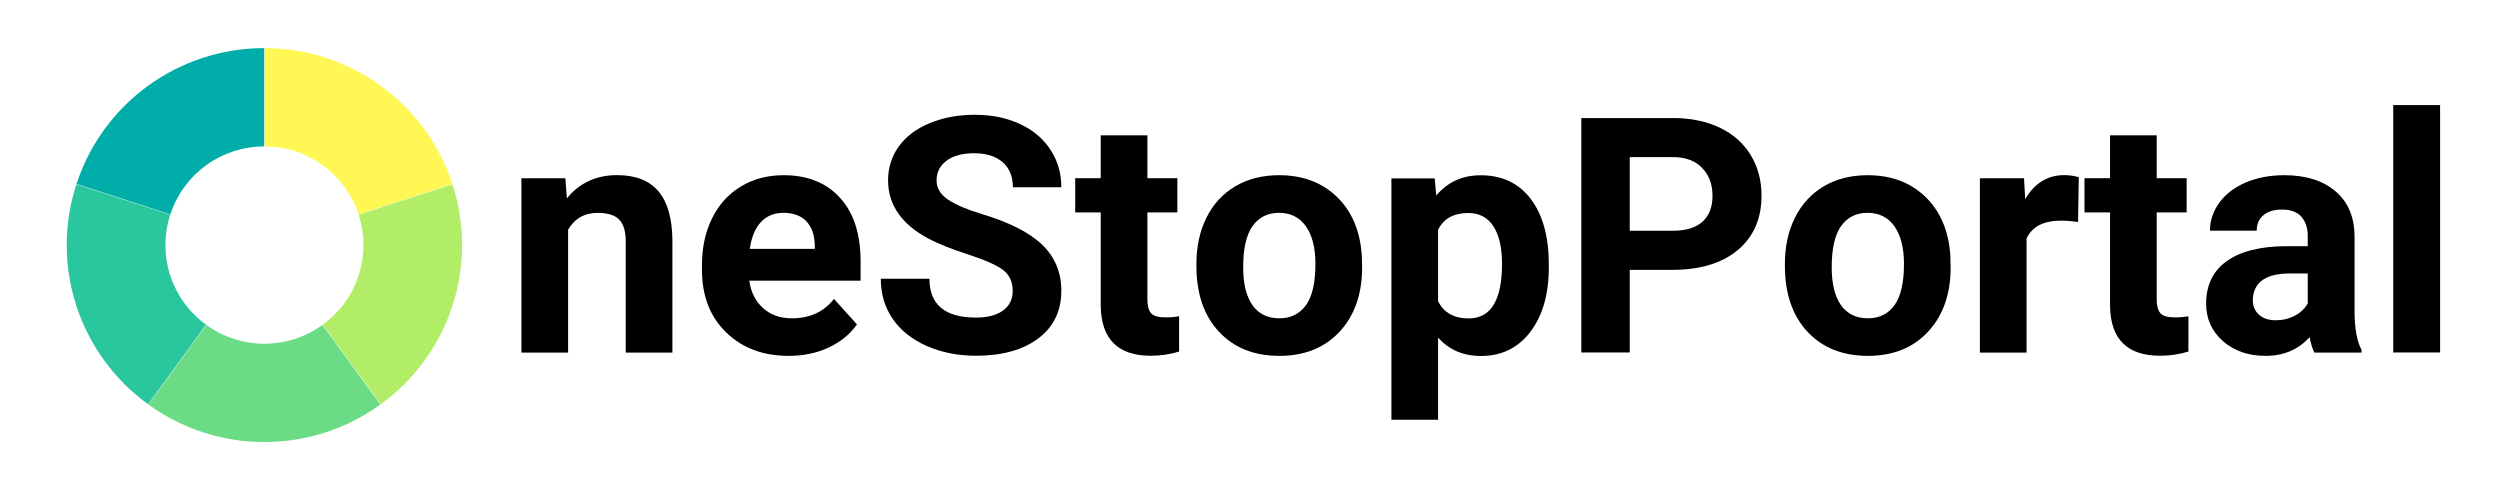
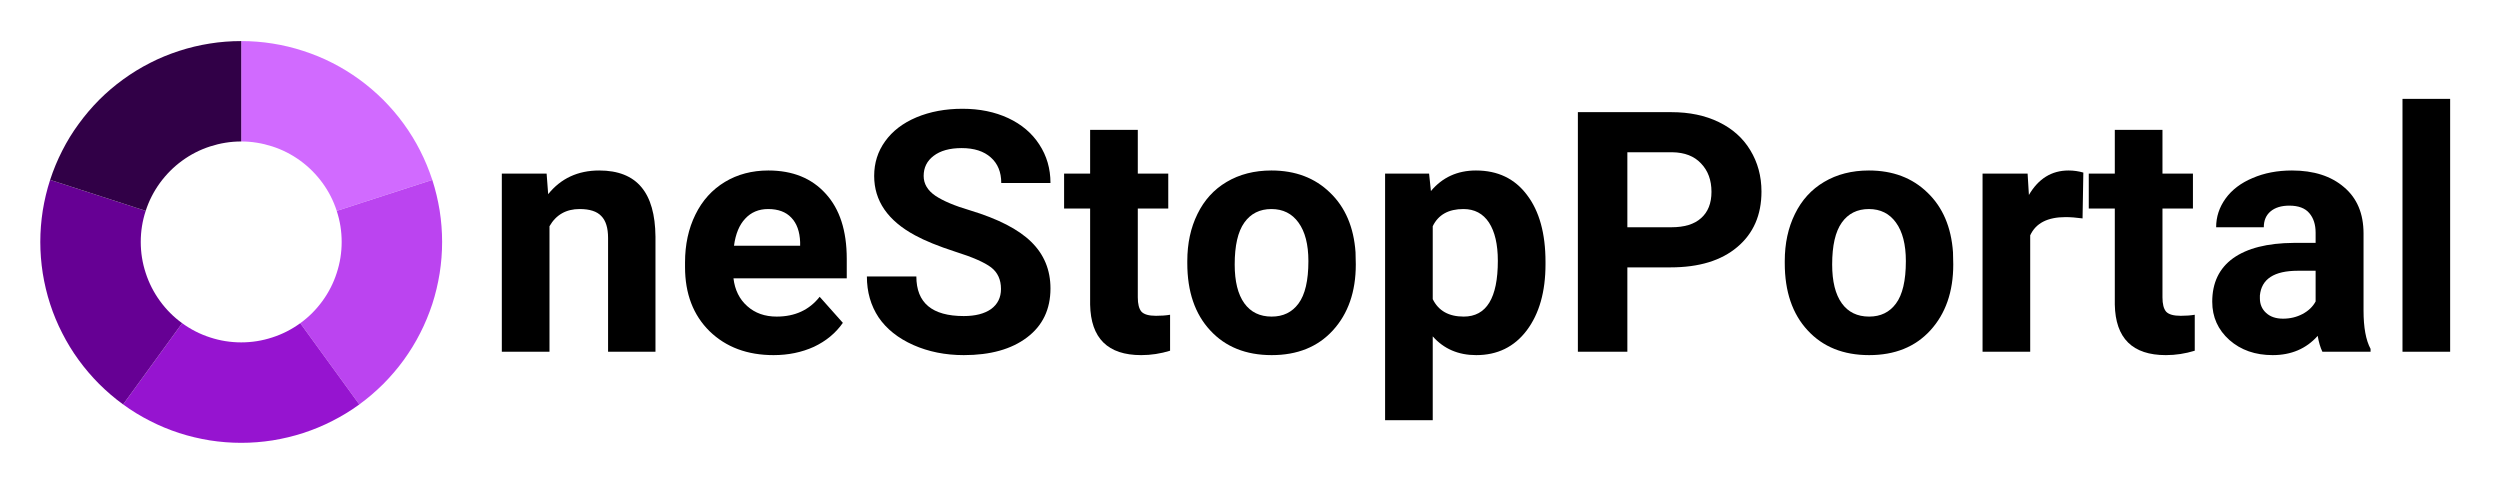
<svg xmlns="http://www.w3.org/2000/svg" width="200" zoomAndPan="magnify" viewBox="0 0 150 30" height="40" preserveAspectRatio="xMidYMid meet" version="1.0">
-   <path fill="#fff753" d="M 15.879 2.887 C 16.5 2.887 17.117 2.934 17.734 3.031 C 18.348 3.129 18.949 3.27 19.539 3.461 C 20.129 3.656 20.703 3.891 21.258 4.172 C 21.809 4.453 22.34 4.777 22.84 5.141 C 23.344 5.504 23.812 5.902 24.254 6.344 C 24.695 6.777 25.094 7.25 25.461 7.75 C 25.828 8.25 26.148 8.777 26.434 9.328 C 26.715 9.879 26.953 10.449 27.145 11.039 L 21.512 12.863 C 21.418 12.57 21.297 12.281 21.156 12.008 C 21.016 11.73 20.855 11.469 20.672 11.219 C 20.488 10.969 20.285 10.734 20.066 10.516 C 19.848 10.293 19.613 10.094 19.359 9.914 C 19.109 9.73 18.848 9.57 18.57 9.43 C 18.293 9.289 18.008 9.172 17.711 9.074 C 17.414 8.98 17.113 8.906 16.805 8.859 C 16.5 8.809 16.191 8.785 15.879 8.785 Z M 15.879 2.887 " fill-opacity="1" fill-rule="nonzero" />
-   <path fill="#b1ed67" d="M 27.145 11.059 C 27.34 11.648 27.484 12.25 27.578 12.859 C 27.68 13.473 27.727 14.086 27.727 14.707 C 27.727 15.324 27.68 15.941 27.578 16.555 C 27.484 17.164 27.34 17.766 27.145 18.352 C 26.953 18.941 26.719 19.512 26.434 20.062 C 26.152 20.617 25.828 21.141 25.465 21.645 C 25.098 22.145 24.695 22.613 24.258 23.051 C 23.816 23.488 23.348 23.891 22.844 24.254 L 19.363 19.48 C 19.617 19.297 19.852 19.098 20.07 18.879 C 20.289 18.66 20.492 18.426 20.676 18.176 C 20.855 17.926 21.02 17.66 21.16 17.387 C 21.301 17.109 21.418 16.824 21.516 16.531 C 21.609 16.234 21.684 15.938 21.73 15.629 C 21.781 15.324 21.805 15.016 21.805 14.707 C 21.805 14.395 21.781 14.09 21.73 13.781 C 21.684 13.477 21.609 13.176 21.516 12.883 Z M 27.145 11.059 " fill-opacity="1" fill-rule="nonzero" />
-   <path fill="#6bdc85" d="M 22.824 24.27 C 22.324 24.633 21.793 24.957 21.242 25.238 C 20.688 25.52 20.113 25.754 19.523 25.945 C 18.934 26.137 18.332 26.281 17.719 26.379 C 17.102 26.477 16.484 26.523 15.863 26.523 C 15.242 26.523 14.625 26.477 14.012 26.379 C 13.398 26.281 12.797 26.137 12.207 25.945 C 11.613 25.754 11.043 25.52 10.488 25.238 C 9.934 24.957 9.406 24.633 8.902 24.27 L 12.383 19.496 C 12.637 19.68 12.898 19.84 13.176 19.98 C 13.453 20.121 13.738 20.238 14.035 20.336 C 14.332 20.43 14.633 20.504 14.938 20.551 C 15.246 20.598 15.555 20.625 15.863 20.625 C 16.176 20.625 16.484 20.598 16.789 20.551 C 17.098 20.504 17.398 20.43 17.695 20.336 C 17.992 20.238 18.273 20.121 18.551 19.98 C 18.828 19.84 19.094 19.68 19.344 19.496 Z M 22.824 24.27 " fill-opacity="1" fill-rule="nonzero" />
-   <path fill="#2ac69d" d="M 8.887 24.254 C 8.383 23.891 7.91 23.488 7.469 23.051 C 7.031 22.613 6.629 22.145 6.266 21.645 C 5.898 21.141 5.574 20.617 5.293 20.062 C 5.012 19.512 4.773 18.941 4.582 18.352 C 4.391 17.766 4.246 17.164 4.148 16.555 C 4.051 15.941 4.004 15.324 4.004 14.707 C 4.004 14.086 4.051 13.473 4.148 12.859 C 4.246 12.25 4.391 11.648 4.582 11.059 L 10.215 12.883 C 10.117 13.176 10.047 13.477 9.996 13.781 C 9.949 14.09 9.926 14.395 9.926 14.707 C 9.926 15.016 9.949 15.324 9.996 15.629 C 10.047 15.938 10.117 16.234 10.215 16.531 C 10.309 16.824 10.43 17.109 10.57 17.387 C 10.711 17.66 10.871 17.926 11.055 18.176 C 11.238 18.426 11.438 18.66 11.66 18.879 C 11.879 19.098 12.113 19.297 12.367 19.48 Z M 8.887 24.254 " fill-opacity="1" fill-rule="nonzero" />
-   <path fill="#00ada9" d="M 4.59 11.039 C 4.781 10.449 5.02 9.879 5.301 9.328 C 5.582 8.777 5.906 8.25 6.273 7.75 C 6.637 7.25 7.039 6.777 7.477 6.344 C 7.918 5.902 8.387 5.504 8.891 5.141 C 9.395 4.777 9.922 4.453 10.477 4.172 C 11.027 3.891 11.602 3.656 12.191 3.465 C 12.781 3.27 13.387 3.129 14 3.031 C 14.613 2.934 15.23 2.887 15.852 2.887 L 15.852 8.785 C 15.543 8.785 15.23 8.809 14.926 8.859 C 14.617 8.906 14.316 8.98 14.02 9.074 C 13.727 9.172 13.441 9.289 13.164 9.43 C 12.887 9.57 12.621 9.73 12.371 9.914 C 12.121 10.094 11.887 10.297 11.664 10.516 C 11.445 10.734 11.246 10.969 11.062 11.219 C 10.879 11.469 10.719 11.73 10.578 12.008 C 10.434 12.281 10.316 12.57 10.223 12.863 Z M 4.59 11.039 " fill-opacity="1" fill-rule="nonzero" />
-   <path fill="#000000" d="M 33.922 10.695 L 34.012 11.906 C 34.762 10.977 35.766 10.508 37.027 10.508 C 38.141 10.508 38.969 10.836 39.512 11.484 C 40.055 12.133 40.332 13.105 40.344 14.398 L 40.344 21.156 L 37.543 21.156 L 37.543 14.465 C 37.543 13.875 37.41 13.445 37.152 13.176 C 36.895 12.91 36.465 12.773 35.863 12.773 C 35.074 12.773 34.48 13.109 34.086 13.781 L 34.086 21.156 L 31.285 21.156 L 31.285 10.695 Z M 33.922 10.695 " fill-opacity="1" fill-rule="nonzero" />
-   <path fill="#000000" d="M 47.32 21.352 C 45.785 21.352 44.531 20.883 43.566 19.941 C 42.598 19 42.117 17.746 42.117 16.18 L 42.117 15.91 C 42.117 14.859 42.32 13.922 42.727 13.094 C 43.133 12.27 43.711 11.633 44.461 11.184 C 45.207 10.734 46.059 10.512 47.016 10.512 C 48.449 10.512 49.578 10.961 50.398 11.867 C 51.223 12.766 51.637 14.043 51.637 15.695 L 51.637 16.84 L 44.957 16.84 C 45.051 17.523 45.324 18.07 45.777 18.48 C 46.234 18.895 46.812 19.098 47.512 19.098 C 48.59 19.098 49.434 18.711 50.039 17.934 L 51.418 19.465 C 50.996 20.062 50.426 20.523 49.707 20.859 C 48.992 21.188 48.195 21.352 47.32 21.352 Z M 47.004 12.77 C 46.445 12.77 45.996 12.957 45.648 13.332 C 45.305 13.703 45.086 14.238 44.988 14.934 L 48.887 14.934 L 48.887 14.711 C 48.871 14.094 48.703 13.617 48.383 13.277 C 48.059 12.941 47.598 12.77 47.004 12.77 Z M 47.004 12.77 " fill-opacity="1" fill-rule="nonzero" />
-   <path fill="#000000" d="M 60.762 17.461 C 60.762 16.91 60.566 16.488 60.18 16.195 C 59.789 15.902 59.09 15.594 58.082 15.266 C 57.078 14.941 56.281 14.621 55.691 14.309 C 54.086 13.445 53.285 12.285 53.285 10.82 C 53.285 10.059 53.5 9.383 53.926 8.785 C 54.359 8.188 54.977 7.723 55.785 7.387 C 56.59 7.055 57.492 6.887 58.492 6.887 C 59.504 6.887 60.402 7.07 61.191 7.438 C 61.98 7.801 62.59 8.312 63.023 8.977 C 63.461 9.641 63.68 10.395 63.68 11.234 L 60.773 11.234 C 60.773 10.594 60.57 10.09 60.16 9.734 C 59.754 9.375 59.18 9.195 58.445 9.195 C 57.734 9.195 57.18 9.348 56.785 9.648 C 56.391 9.945 56.195 10.336 56.195 10.828 C 56.195 11.289 56.426 11.672 56.887 11.98 C 57.348 12.289 58.031 12.578 58.93 12.848 C 60.586 13.348 61.789 13.965 62.547 14.699 C 63.301 15.434 63.68 16.344 63.68 17.438 C 63.68 18.656 63.219 19.613 62.293 20.309 C 61.371 21 60.125 21.344 58.562 21.344 C 57.473 21.344 56.484 21.148 55.594 20.754 C 54.703 20.355 54.023 19.812 53.555 19.121 C 53.082 18.43 52.848 17.629 52.848 16.723 L 55.766 16.723 C 55.766 18.277 56.699 19.055 58.562 19.055 C 59.25 19.055 59.789 18.914 60.18 18.633 C 60.566 18.352 60.762 17.961 60.762 17.461 Z M 60.762 17.461 " fill-opacity="1" fill-rule="nonzero" />
-   <path fill="#000000" d="M 68.844 8.121 L 68.844 10.691 L 70.641 10.691 L 70.641 12.742 L 68.844 12.742 L 68.844 17.961 C 68.844 18.348 68.918 18.625 69.066 18.793 C 69.215 18.961 69.504 19.043 69.926 19.043 C 70.234 19.043 70.508 19.02 70.746 18.977 L 70.746 21.094 C 70.195 21.262 69.633 21.344 69.047 21.344 C 67.082 21.344 66.082 20.355 66.043 18.375 L 66.043 12.742 L 64.512 12.742 L 64.512 10.691 L 66.043 10.691 L 66.043 8.121 Z M 68.844 8.121 " fill-opacity="1" fill-rule="nonzero" />
-   <path fill="#000000" d="M 71.785 15.832 C 71.785 14.797 71.984 13.875 72.387 13.062 C 72.789 12.25 73.367 11.621 74.121 11.176 C 74.871 10.734 75.746 10.512 76.742 10.512 C 78.156 10.512 79.312 10.941 80.207 11.805 C 81.105 12.668 81.605 13.84 81.707 15.316 L 81.727 16.039 C 81.727 17.641 81.277 18.926 80.379 19.898 C 79.48 20.867 78.273 21.352 76.762 21.352 C 75.25 21.352 74.043 20.871 73.141 19.906 C 72.234 18.938 71.785 17.621 71.785 15.961 Z M 74.59 16.039 C 74.59 17.027 74.777 17.785 75.148 18.312 C 75.523 18.836 76.062 19.098 76.762 19.098 C 77.438 19.098 77.969 18.84 78.348 18.324 C 78.73 17.801 78.926 16.973 78.926 15.832 C 78.926 14.859 78.73 14.105 78.348 13.57 C 77.969 13.039 77.434 12.77 76.742 12.77 C 76.059 12.77 75.523 13.039 75.148 13.57 C 74.777 14.102 74.59 14.922 74.59 16.039 Z M 74.59 16.039 " fill-opacity="1" fill-rule="nonzero" />
-   <path fill="#000000" d="M 92.93 16.031 C 92.93 17.641 92.562 18.93 91.828 19.902 C 91.09 20.875 90.102 21.359 88.855 21.359 C 87.793 21.359 86.938 20.988 86.285 20.254 L 86.285 25.184 L 83.484 25.184 L 83.484 10.703 L 86.082 10.703 L 86.176 11.73 C 86.855 10.922 87.746 10.516 88.836 10.516 C 90.125 10.516 91.133 10.992 91.852 11.945 C 92.57 12.898 92.93 14.211 92.93 15.883 Z M 90.121 15.828 C 90.121 14.855 89.949 14.105 89.602 13.574 C 89.258 13.047 88.758 12.781 88.102 12.781 C 87.219 12.781 86.613 13.117 86.285 13.789 L 86.285 18.07 C 86.629 18.762 87.238 19.105 88.117 19.105 C 89.453 19.105 90.121 18.012 90.121 15.828 Z M 90.121 15.828 " fill-opacity="1" fill-rule="nonzero" />
-   <path fill="#000000" d="M 97.785 16.191 L 97.785 21.148 L 94.879 21.148 L 94.879 7.082 L 100.383 7.082 C 101.445 7.082 102.379 7.277 103.188 7.66 C 103.992 8.047 104.609 8.594 105.043 9.305 C 105.477 10.02 105.691 10.828 105.691 11.738 C 105.691 13.117 105.219 14.203 104.27 15 C 103.324 15.793 102.012 16.191 100.336 16.191 Z M 97.785 13.844 L 100.383 13.844 C 101.156 13.844 101.742 13.664 102.145 13.305 C 102.547 12.945 102.75 12.426 102.75 11.754 C 102.75 11.066 102.547 10.512 102.137 10.086 C 101.734 9.66 101.172 9.441 100.453 9.426 L 97.785 9.426 Z M 97.785 13.844 " fill-opacity="1" fill-rule="nonzero" />
-   <path fill="#000000" d="M 107.094 15.832 C 107.094 14.797 107.293 13.875 107.695 13.062 C 108.102 12.25 108.68 11.621 109.43 11.176 C 110.18 10.734 111.059 10.512 112.055 10.512 C 113.469 10.512 114.621 10.941 115.52 11.805 C 116.414 12.668 116.918 13.84 117.02 15.316 L 117.039 16.039 C 117.039 17.641 116.586 18.926 115.688 19.898 C 114.789 20.867 113.582 21.352 112.074 21.352 C 110.559 21.352 109.352 20.871 108.449 19.906 C 107.547 18.938 107.094 17.621 107.094 15.961 Z M 109.902 16.039 C 109.902 17.027 110.09 17.785 110.461 18.312 C 110.836 18.836 111.375 19.098 112.074 19.098 C 112.75 19.098 113.281 18.84 113.66 18.324 C 114.043 17.801 114.238 16.973 114.238 15.832 C 114.238 14.859 114.043 14.105 113.66 13.57 C 113.281 13.039 112.742 12.77 112.055 12.77 C 111.367 12.77 110.836 13.039 110.461 13.57 C 110.09 14.102 109.902 14.922 109.902 16.039 Z M 109.902 16.039 " fill-opacity="1" fill-rule="nonzero" />
-   <path fill="#000000" d="M 124.684 13.316 C 124.301 13.266 123.969 13.238 123.676 13.238 C 122.613 13.238 121.918 13.598 121.594 14.312 L 121.594 21.156 L 118.793 21.156 L 118.793 10.695 L 121.441 10.695 L 121.512 11.945 C 122.078 10.988 122.855 10.508 123.848 10.508 C 124.16 10.508 124.449 10.551 124.727 10.629 Z M 124.684 13.316 " fill-opacity="1" fill-rule="nonzero" />
-   <path fill="#000000" d="M 129.402 8.121 L 129.402 10.691 L 131.199 10.691 L 131.199 12.742 L 129.402 12.742 L 129.402 17.961 C 129.402 18.348 129.477 18.625 129.625 18.793 C 129.773 18.961 130.059 19.043 130.48 19.043 C 130.793 19.043 131.066 19.02 131.305 18.977 L 131.305 21.094 C 130.754 21.262 130.188 21.344 129.605 21.344 C 127.641 21.344 126.637 20.355 126.602 18.375 L 126.602 12.742 L 125.07 12.742 L 125.07 10.691 L 126.602 10.691 L 126.602 8.121 Z M 129.402 8.121 " fill-opacity="1" fill-rule="nonzero" />
-   <path fill="#000000" d="M 138.863 21.156 C 138.734 20.906 138.641 20.594 138.582 20.223 C 137.902 20.977 137.02 21.352 135.934 21.352 C 134.906 21.352 134.051 21.059 133.379 20.469 C 132.703 19.875 132.367 19.125 132.367 18.219 C 132.367 17.113 132.777 16.262 133.598 15.672 C 134.422 15.078 135.617 14.777 137.172 14.77 L 138.465 14.77 L 138.465 14.168 C 138.465 13.691 138.34 13.305 138.094 13.016 C 137.844 12.723 137.449 12.574 136.914 12.574 C 136.441 12.574 136.07 12.688 135.801 12.918 C 135.531 13.141 135.402 13.449 135.402 13.84 L 132.598 13.84 C 132.598 13.238 132.785 12.68 133.156 12.164 C 133.531 11.648 134.062 11.242 134.746 10.949 C 135.43 10.656 136.199 10.512 137.055 10.512 C 138.352 10.512 139.375 10.832 140.133 11.48 C 140.895 12.129 141.273 13.039 141.273 14.211 L 141.273 18.738 C 141.281 19.734 141.422 20.484 141.691 20.992 L 141.691 21.156 Z M 136.543 19.215 C 136.957 19.215 137.34 19.125 137.688 18.941 C 138.039 18.758 138.297 18.512 138.465 18.199 L 138.465 16.406 L 137.418 16.406 C 136.016 16.406 135.27 16.887 135.176 17.852 L 135.168 18.02 C 135.168 18.363 135.289 18.652 135.535 18.879 C 135.781 19.102 136.113 19.215 136.543 19.215 Z M 136.543 19.215 " fill-opacity="1" fill-rule="nonzero" />
-   <path fill="#000000" d="M 143.594 6.305 L 146.406 6.305 L 146.406 21.148 L 143.594 21.148 Z M 143.594 6.305 " fill-opacity="1" fill-rule="nonzero" />
+   <defs>
+     <g />
+     <clipPath id="2f4721ed3a">
+       <path d="M 2.418 10 L 11 10 L 11 25 L 2.418 25 Z M 2.418 10 " clip-rule="nonzero" />
+     </clipPath>
+     <clipPath id="1e6b28ef76">
+       <path d="M 144 5 L 147.578 5 L 147.578 22 L 144 22 Z M 144 5 " clip-rule="nonzero" />
+     </clipPath>
+   </defs>
+   <path fill="#d16aff" d="M 14.473 2.465 C 15.105 2.465 15.734 2.512 16.359 2.613 C 16.984 2.711 17.594 2.859 18.195 3.055 C 18.797 3.25 19.383 3.488 19.945 3.777 C 20.508 4.062 21.047 4.395 21.559 4.766 C 22.07 5.137 22.547 5.547 22.996 5.992 C 23.441 6.441 23.852 6.918 24.223 7.43 C 24.594 7.941 24.926 8.48 25.211 9.043 C 25.5 9.609 25.738 10.191 25.938 10.793 L 20.203 12.652 C 20.008 12.047 19.723 11.488 19.348 10.973 C 18.973 10.461 18.531 10.016 18.016 9.641 C 17.5 9.266 16.941 8.98 16.336 8.785 C 15.73 8.59 15.109 8.488 14.473 8.488 Z M 14.473 2.465 " fill-opacity="1" fill-rule="nonzero" />
+   <path fill="#bb44f0" d="M 25.938 10.793 C 26.133 11.395 26.277 12.008 26.379 12.629 C 26.477 13.254 26.527 13.883 26.527 14.516 C 26.527 15.148 26.477 15.777 26.379 16.402 C 26.277 17.027 26.133 17.641 25.938 18.242 C 25.738 18.844 25.5 19.426 25.211 19.988 C 24.926 20.551 24.594 21.09 24.223 21.602 C 23.852 22.113 23.441 22.59 22.996 23.039 C 22.547 23.484 22.07 23.895 21.559 24.266 L 18.016 19.391 C 18.531 19.02 18.973 18.574 19.348 18.059 C 19.723 17.543 20.008 16.984 20.203 16.379 C 20.402 15.773 20.5 15.152 20.5 14.516 C 20.5 13.879 20.402 13.258 20.203 12.652 Z M 25.938 10.793 " fill-opacity="1" fill-rule="nonzero" />
+   <path fill="#9614d0" d="M 21.559 24.266 C 21.047 24.641 20.508 24.969 19.945 25.254 C 19.383 25.543 18.797 25.785 18.195 25.98 C 17.594 26.176 16.984 26.32 16.359 26.422 C 15.734 26.52 15.105 26.57 14.473 26.57 C 13.84 26.57 13.211 26.52 12.586 26.422 C 11.961 26.32 11.348 26.176 10.746 25.98 C 10.145 25.785 9.562 25.543 9 25.254 C 8.438 24.969 7.898 24.641 7.387 24.266 L 10.93 19.391 C 11.445 19.766 12.004 20.051 12.609 20.246 C 13.215 20.445 13.836 20.543 14.473 20.543 C 15.109 20.543 15.73 20.445 16.336 20.246 C 16.941 20.051 17.5 19.766 18.016 19.391 Z M 21.559 24.266 " fill-opacity="1" fill-rule="nonzero" />
+   <g clip-path="url(#2f4721ed3a)">
+     <path fill="#660094" d="M 7.387 24.266 C 6.875 23.895 6.398 23.484 5.949 23.039 C 5.504 22.59 5.094 22.113 4.723 21.602 C 4.348 21.09 4.02 20.551 3.734 19.988 C 3.445 19.426 3.203 18.844 3.008 18.242 C 2.812 17.641 2.668 17.027 2.566 16.402 C 2.469 15.777 2.418 15.148 2.418 14.516 C 2.418 13.883 2.469 13.254 2.566 12.629 C 2.668 12.008 2.812 11.395 3.008 10.793 L 8.742 12.652 C 8.543 13.258 8.445 13.879 8.445 14.516 C 8.445 15.152 8.543 15.773 8.742 16.379 C 8.938 16.984 9.223 17.543 9.598 18.059 C 9.973 18.574 10.414 19.02 10.93 19.391 Z M 7.387 24.266 " fill-opacity="1" fill-rule="nonzero" />
+   </g>
+   <path fill="#310047" d="M 3.008 10.793 C 3.203 10.191 3.445 9.609 3.734 9.043 C 4.02 8.48 4.348 7.941 4.723 7.434 C 5.094 6.922 5.504 6.441 5.949 5.992 C 6.395 5.547 6.875 5.137 7.387 4.766 C 7.898 4.395 8.438 4.062 9 3.777 C 9.562 3.488 10.145 3.25 10.746 3.055 C 11.348 2.859 11.961 2.711 12.586 2.613 C 13.211 2.512 13.84 2.465 14.473 2.465 L 14.473 8.488 C 13.836 8.488 13.215 8.59 12.609 8.785 C 12.004 8.98 11.445 9.266 10.93 9.641 C 10.414 10.016 9.973 10.461 9.598 10.973 C 9.223 11.488 8.938 12.047 8.742 12.652 Z M 3.008 10.793 " fill-opacity="1" fill-rule="nonzero" />
+   <g fill="#000000" fill-opacity="1">
+     <g transform="translate(29.07828, 21.10435)">
+       <g>
+         <path d="M 3.719 -10.688 L 3.812 -9.453 C 4.57 -10.398 5.594 -10.875 6.875 -10.875 C 8.008 -10.875 8.852 -10.539 9.406 -9.875 C 9.957 -9.219 10.238 -8.227 10.25 -6.906 L 10.25 0 L 7.406 0 L 7.406 -6.828 C 7.406 -7.43 7.27 -7.867 7 -8.141 C 6.738 -8.422 6.305 -8.562 5.703 -8.562 C 4.891 -8.562 4.285 -8.219 3.891 -7.531 L 3.891 0 L 1.031 0 L 1.031 -10.688 Z M 3.719 -10.688 " />
+       </g>
+     </g>
+   </g>
+   <g fill="#000000" fill-opacity="1">
+     <g transform="translate(40.39922, 21.10435)">
+       <g>
+         <path d="M 6.016 0.203 C 4.441 0.203 3.16 -0.273 2.172 -1.234 C 1.191 -2.203 0.703 -3.484 0.703 -5.078 L 0.703 -5.359 C 0.703 -6.43 0.91 -7.391 1.328 -8.234 C 1.742 -9.078 2.332 -9.727 3.094 -10.188 C 3.852 -10.645 4.723 -10.875 5.703 -10.875 C 7.16 -10.875 8.305 -10.41 9.141 -9.484 C 9.984 -8.566 10.406 -7.266 10.406 -5.578 L 10.406 -4.406 L 3.609 -4.406 C 3.691 -3.707 3.969 -3.148 4.438 -2.734 C 4.906 -2.316 5.492 -2.109 6.203 -2.109 C 7.297 -2.109 8.156 -2.504 8.781 -3.297 L 10.172 -1.734 C 9.742 -1.117 9.164 -0.641 8.438 -0.297 C 7.707 0.035 6.898 0.203 6.016 0.203 Z M 5.688 -8.562 C 5.125 -8.562 4.664 -8.367 4.312 -7.984 C 3.957 -7.609 3.734 -7.066 3.641 -6.359 L 7.609 -6.359 L 7.609 -6.578 C 7.586 -7.211 7.41 -7.703 7.078 -8.047 C 6.754 -8.391 6.289 -8.562 5.688 -8.562 Z M 5.688 -8.562 " />
+       </g>
+     </g>
+   </g>
+   <g fill="#000000" fill-opacity="1">
+     <g transform="translate(51.32536, 21.10435)">
+       <g>
+         <path d="M 8.734 -3.766 C 8.734 -4.328 8.535 -4.758 8.141 -5.062 C 7.742 -5.363 7.031 -5.676 6 -6 C 4.977 -6.332 4.172 -6.66 3.578 -6.984 C 1.941 -7.867 1.125 -9.055 1.125 -10.547 C 1.125 -11.328 1.344 -12.02 1.781 -12.625 C 2.219 -13.238 2.844 -13.719 3.656 -14.062 C 4.477 -14.406 5.398 -14.578 6.422 -14.578 C 7.453 -14.578 8.367 -14.391 9.172 -14.016 C 9.973 -13.641 10.594 -13.113 11.031 -12.438 C 11.477 -11.758 11.703 -10.988 11.703 -10.125 L 8.75 -10.125 C 8.75 -10.781 8.539 -11.289 8.125 -11.656 C 7.707 -12.031 7.125 -12.219 6.375 -12.219 C 5.656 -12.219 5.094 -12.062 4.688 -11.75 C 4.289 -11.445 4.094 -11.047 4.094 -10.547 C 4.094 -10.078 4.328 -9.68 4.797 -9.359 C 5.266 -9.047 5.957 -8.754 6.875 -8.484 C 8.562 -7.973 9.785 -7.344 10.547 -6.594 C 11.316 -5.844 11.703 -4.91 11.703 -3.797 C 11.703 -2.547 11.234 -1.566 10.297 -0.859 C 9.359 -0.148 8.094 0.203 6.5 0.203 C 5.395 0.203 4.383 0 3.469 -0.406 C 2.562 -0.812 1.867 -1.363 1.391 -2.062 C 0.922 -2.77 0.688 -3.586 0.688 -4.516 L 3.656 -4.516 C 3.656 -2.93 4.602 -2.141 6.5 -2.141 C 7.195 -2.141 7.742 -2.281 8.141 -2.562 C 8.535 -2.852 8.734 -3.254 8.734 -3.766 Z M 8.734 -3.766 " />
+       </g>
+     </g>
+   </g>
+   <g fill="#000000" fill-opacity="1">
+     <g transform="translate(63.75175, 21.10435)">
+       <g>
+         <path d="M 4.516 -13.312 L 4.516 -10.688 L 6.344 -10.688 L 6.344 -8.594 L 4.516 -8.594 L 4.516 -3.266 C 4.516 -2.867 4.586 -2.582 4.734 -2.406 C 4.891 -2.238 5.18 -2.156 5.609 -2.156 C 5.922 -2.156 6.203 -2.176 6.453 -2.219 L 6.453 -0.062 C 5.891 0.113 5.312 0.203 4.719 0.203 C 2.719 0.203 1.695 -0.805 1.656 -2.828 L 1.656 -8.594 L 0.094 -8.594 L 0.094 -10.688 L 1.656 -10.688 L 1.656 -13.312 Z M 4.516 -13.312 " />
+       </g>
+     </g>
+   </g>
+   <g fill="#000000" fill-opacity="1">
+     <g transform="translate(70.58182, 21.10435)">
+       <g>
+         <path d="M 0.656 -5.438 C 0.656 -6.5 0.859 -7.441 1.266 -8.266 C 1.672 -9.098 2.254 -9.738 3.016 -10.188 C 3.785 -10.645 4.68 -10.875 5.703 -10.875 C 7.141 -10.875 8.312 -10.43 9.219 -9.547 C 10.133 -8.672 10.645 -7.477 10.75 -5.969 L 10.766 -5.234 C 10.766 -3.598 10.305 -2.281 9.391 -1.281 C 8.484 -0.289 7.258 0.203 5.719 0.203 C 4.176 0.203 2.945 -0.289 2.031 -1.281 C 1.113 -2.27 0.656 -3.613 0.656 -5.312 Z M 3.5 -5.234 C 3.5 -4.223 3.691 -3.445 4.078 -2.906 C 4.461 -2.375 5.008 -2.109 5.719 -2.109 C 6.406 -2.109 6.941 -2.367 7.328 -2.891 C 7.723 -3.422 7.922 -4.27 7.922 -5.438 C 7.922 -6.438 7.723 -7.207 7.328 -7.75 C 6.941 -8.289 6.398 -8.562 5.703 -8.562 C 5.004 -8.562 4.461 -8.289 4.078 -7.75 C 3.691 -7.207 3.5 -6.367 3.5 -5.234 Z M 3.5 -5.234 " />
+       </g>
+     </g>
+   </g>
+   <g fill="#000000" fill-opacity="1">
+     <g transform="translate(82.01133, 21.10435)">
+       <g>
+         <path d="M 10.719 -5.25 C 10.719 -3.602 10.344 -2.281 9.594 -1.281 C 8.844 -0.289 7.832 0.203 6.562 0.203 C 5.488 0.203 4.617 -0.172 3.953 -0.922 L 3.953 4.109 L 1.094 4.109 L 1.094 -10.688 L 3.734 -10.688 L 3.844 -9.641 C 4.531 -10.461 5.43 -10.875 6.547 -10.875 C 7.859 -10.875 8.879 -10.383 9.609 -9.406 C 10.348 -8.438 10.719 -7.098 10.719 -5.391 Z M 7.859 -5.453 C 7.859 -6.441 7.68 -7.207 7.328 -7.75 C 6.973 -8.289 6.461 -8.562 5.797 -8.562 C 4.898 -8.562 4.285 -8.219 3.953 -7.531 L 3.953 -3.156 C 4.297 -2.457 4.914 -2.109 5.812 -2.109 C 7.176 -2.109 7.859 -3.223 7.859 -5.453 Z M 7.859 -5.453 " />
+       </g>
+     </g>
+   </g>
+   <g fill="#000000" fill-opacity="1">
+     <g transform="translate(93.39149, 21.10435)">
+       <g>
+         <path d="M 4.25 -5.062 L 4.25 0 L 1.281 0 L 1.281 -14.375 L 6.891 -14.375 C 7.973 -14.375 8.922 -14.176 9.734 -13.781 C 10.555 -13.383 11.188 -12.82 11.625 -12.094 C 12.07 -11.363 12.297 -10.535 12.297 -9.609 C 12.297 -8.203 11.812 -7.094 10.844 -6.281 C 9.883 -5.469 8.551 -5.062 6.844 -5.062 Z M 4.25 -7.469 L 6.891 -7.469 C 7.672 -7.469 8.266 -7.648 8.672 -8.016 C 9.086 -8.379 9.297 -8.906 9.297 -9.594 C 9.297 -10.301 9.086 -10.867 8.672 -11.297 C 8.266 -11.734 7.691 -11.957 6.953 -11.969 L 4.25 -11.969 Z M 4.25 -7.469 " />
+       </g>
+     </g>
+   </g>
+   <g fill="#000000" fill-opacity="1">
+     <g transform="translate(106.4298, 21.10435)">
+       <g>
+         <path d="M 0.656 -5.438 C 0.656 -6.5 0.859 -7.441 1.266 -8.266 C 1.672 -9.098 2.254 -9.738 3.016 -10.188 C 3.785 -10.645 4.68 -10.875 5.703 -10.875 C 7.141 -10.875 8.312 -10.43 9.219 -9.547 C 10.133 -8.672 10.645 -7.477 10.75 -5.969 L 10.766 -5.234 C 10.766 -3.598 10.305 -2.281 9.391 -1.281 C 8.484 -0.289 7.258 0.203 5.719 0.203 C 4.176 0.203 2.945 -0.289 2.031 -1.281 C 1.113 -2.27 0.656 -3.613 0.656 -5.312 Z M 3.5 -5.234 C 3.5 -4.223 3.691 -3.445 4.078 -2.906 C 4.461 -2.375 5.008 -2.109 5.719 -2.109 C 6.406 -2.109 6.941 -2.367 7.328 -2.891 C 7.723 -3.422 7.922 -4.27 7.922 -5.438 C 7.922 -6.438 7.723 -7.207 7.328 -7.75 C 6.941 -8.289 6.398 -8.562 5.703 -8.562 C 5.004 -8.562 4.461 -8.289 4.078 -7.75 C 3.691 -7.207 3.5 -6.367 3.5 -5.234 Z M 3.5 -5.234 " />
+       </g>
+     </g>
+   </g>
+   <g fill="#000000" fill-opacity="1">
+     <g transform="translate(117.8593, 21.10435)">
+       <g>
+         <path d="M 7.094 -8 C 6.707 -8.051 6.367 -8.078 6.078 -8.078 C 4.992 -8.078 4.285 -7.711 3.953 -6.984 L 3.953 0 L 1.094 0 L 1.094 -10.688 L 3.797 -10.688 L 3.875 -9.406 C 4.445 -10.383 5.238 -10.875 6.25 -10.875 C 6.562 -10.875 6.859 -10.832 7.141 -10.75 Z M 7.094 -8 " />
+       </g>
+     </g>
+   </g>
+   <g fill="#000000" fill-opacity="1">
+     <g transform="translate(125.2322, 21.10435)">
+       <g>
+         <path d="M 4.516 -13.312 L 4.516 -10.688 L 6.344 -10.688 L 6.344 -8.594 L 4.516 -8.594 L 4.516 -3.266 C 4.516 -2.867 4.586 -2.582 4.734 -2.406 C 4.891 -2.238 5.18 -2.156 5.609 -2.156 C 5.922 -2.156 6.203 -2.176 6.453 -2.219 L 6.453 -0.062 C 5.891 0.113 5.312 0.203 4.719 0.203 C 2.719 0.203 1.695 -0.805 1.656 -2.828 L 1.656 -8.594 L 0.094 -8.594 L 0.094 -10.688 L 1.656 -10.688 L 1.656 -13.312 Z M 4.516 -13.312 " />
+       </g>
+     </g>
+   </g>
+   <g fill="#000000" fill-opacity="1">
+     <g transform="translate(132.0623, 21.10435)">
+       <g>
+         <path d="M 7.281 0 C 7.156 -0.258 7.062 -0.578 7 -0.953 C 6.312 -0.18 5.41 0.203 4.297 0.203 C 3.254 0.203 2.391 -0.098 1.703 -0.703 C 1.016 -1.316 0.672 -2.082 0.672 -3 C 0.672 -4.133 1.086 -5.004 1.922 -5.609 C 2.766 -6.211 3.977 -6.52 5.562 -6.531 L 6.875 -6.531 L 6.875 -7.141 C 6.875 -7.629 6.75 -8.02 6.5 -8.312 C 6.25 -8.613 5.848 -8.766 5.297 -8.766 C 4.816 -8.766 4.441 -8.648 4.172 -8.422 C 3.898 -8.191 3.766 -7.875 3.766 -7.469 L 0.906 -7.469 C 0.906 -8.094 1.094 -8.664 1.469 -9.188 C 1.852 -9.719 2.395 -10.129 3.094 -10.422 C 3.789 -10.723 4.578 -10.875 5.453 -10.875 C 6.766 -10.875 7.805 -10.539 8.578 -9.875 C 9.359 -9.219 9.75 -8.289 9.75 -7.094 L 9.75 -2.469 C 9.75 -1.457 9.891 -0.691 10.172 -0.172 L 10.172 0 Z M 4.922 -1.984 C 5.348 -1.984 5.738 -2.078 6.094 -2.266 C 6.445 -2.453 6.707 -2.703 6.875 -3.016 L 6.875 -4.859 L 5.812 -4.859 C 4.383 -4.859 3.625 -4.363 3.531 -3.375 L 3.531 -3.203 C 3.531 -2.848 3.656 -2.555 3.906 -2.328 C 4.156 -2.098 4.492 -1.984 4.922 -1.984 Z M 4.922 -1.984 " />
+       </g>
+     </g>
+   </g>
+   <g clip-path="url(#1e6b28ef76)">
+     <g fill="#000000" fill-opacity="1">
+       <g transform="translate(142.8996, 21.10435)">
+         <g>
+           <path d="M 4.109 0 L 1.25 0 L 1.25 -15.172 L 4.109 -15.172 Z M 4.109 0 " />
+         </g>
+       </g>
+     </g>
+   </g>
</svg>
